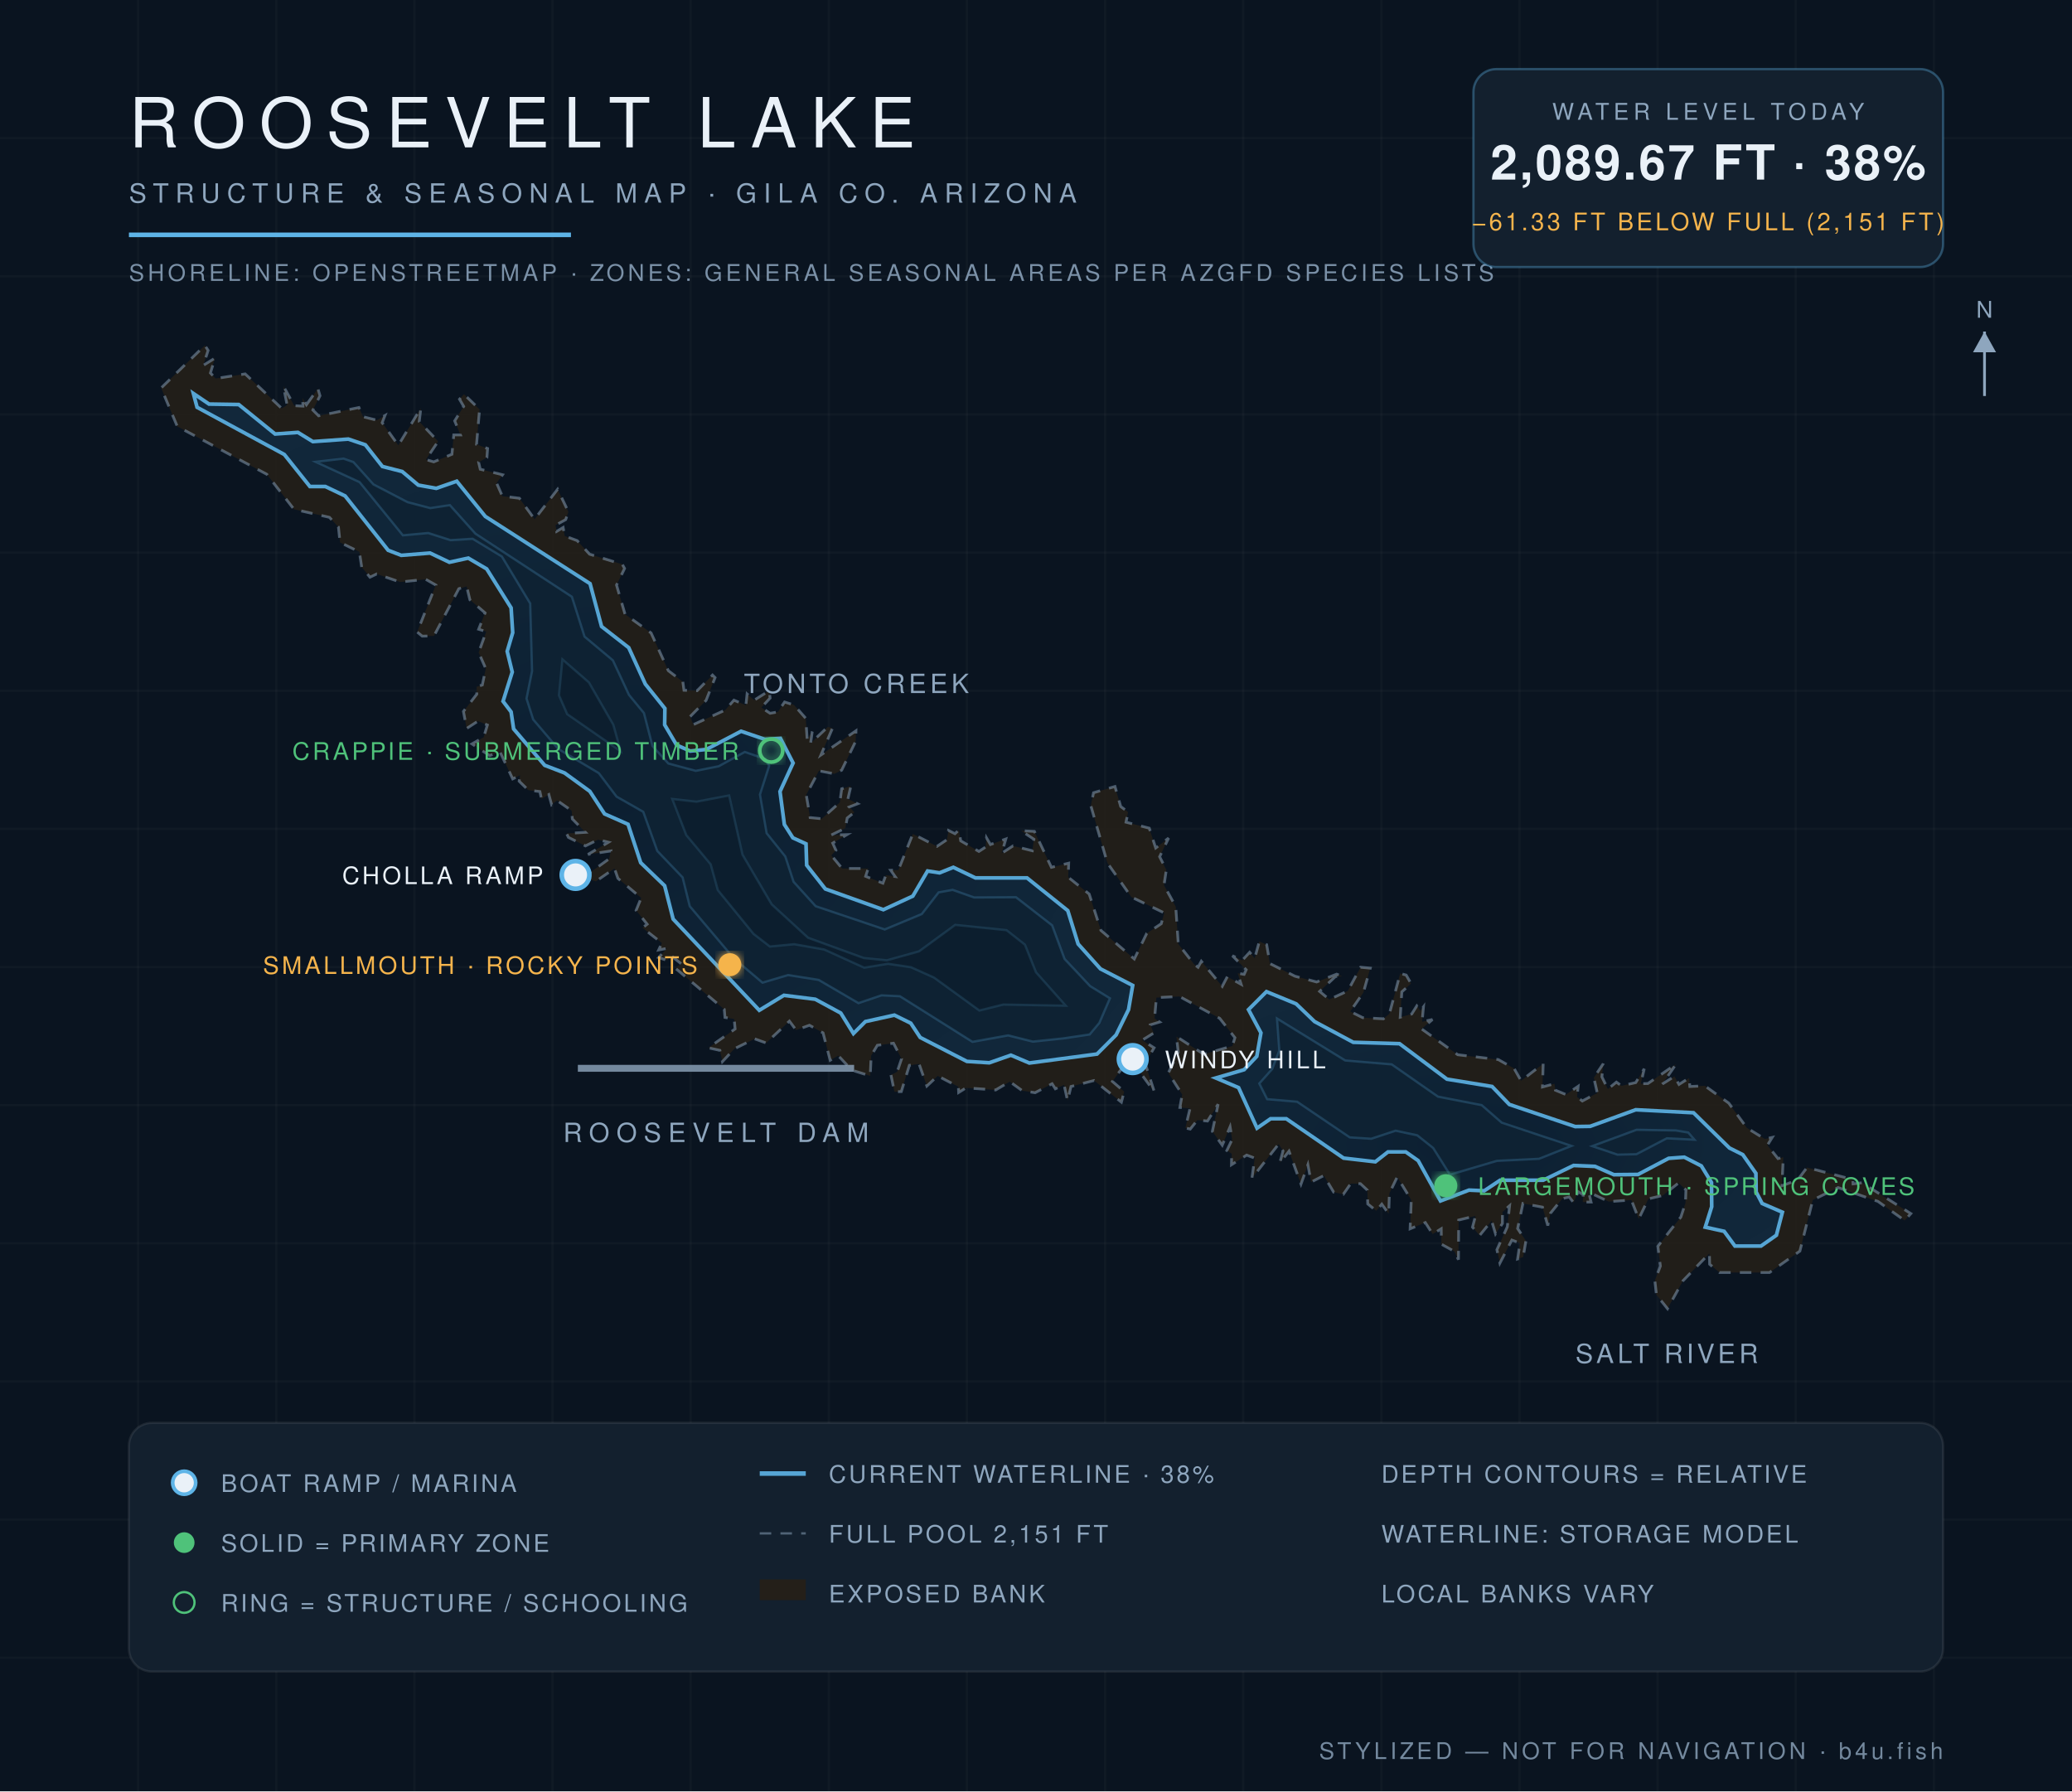
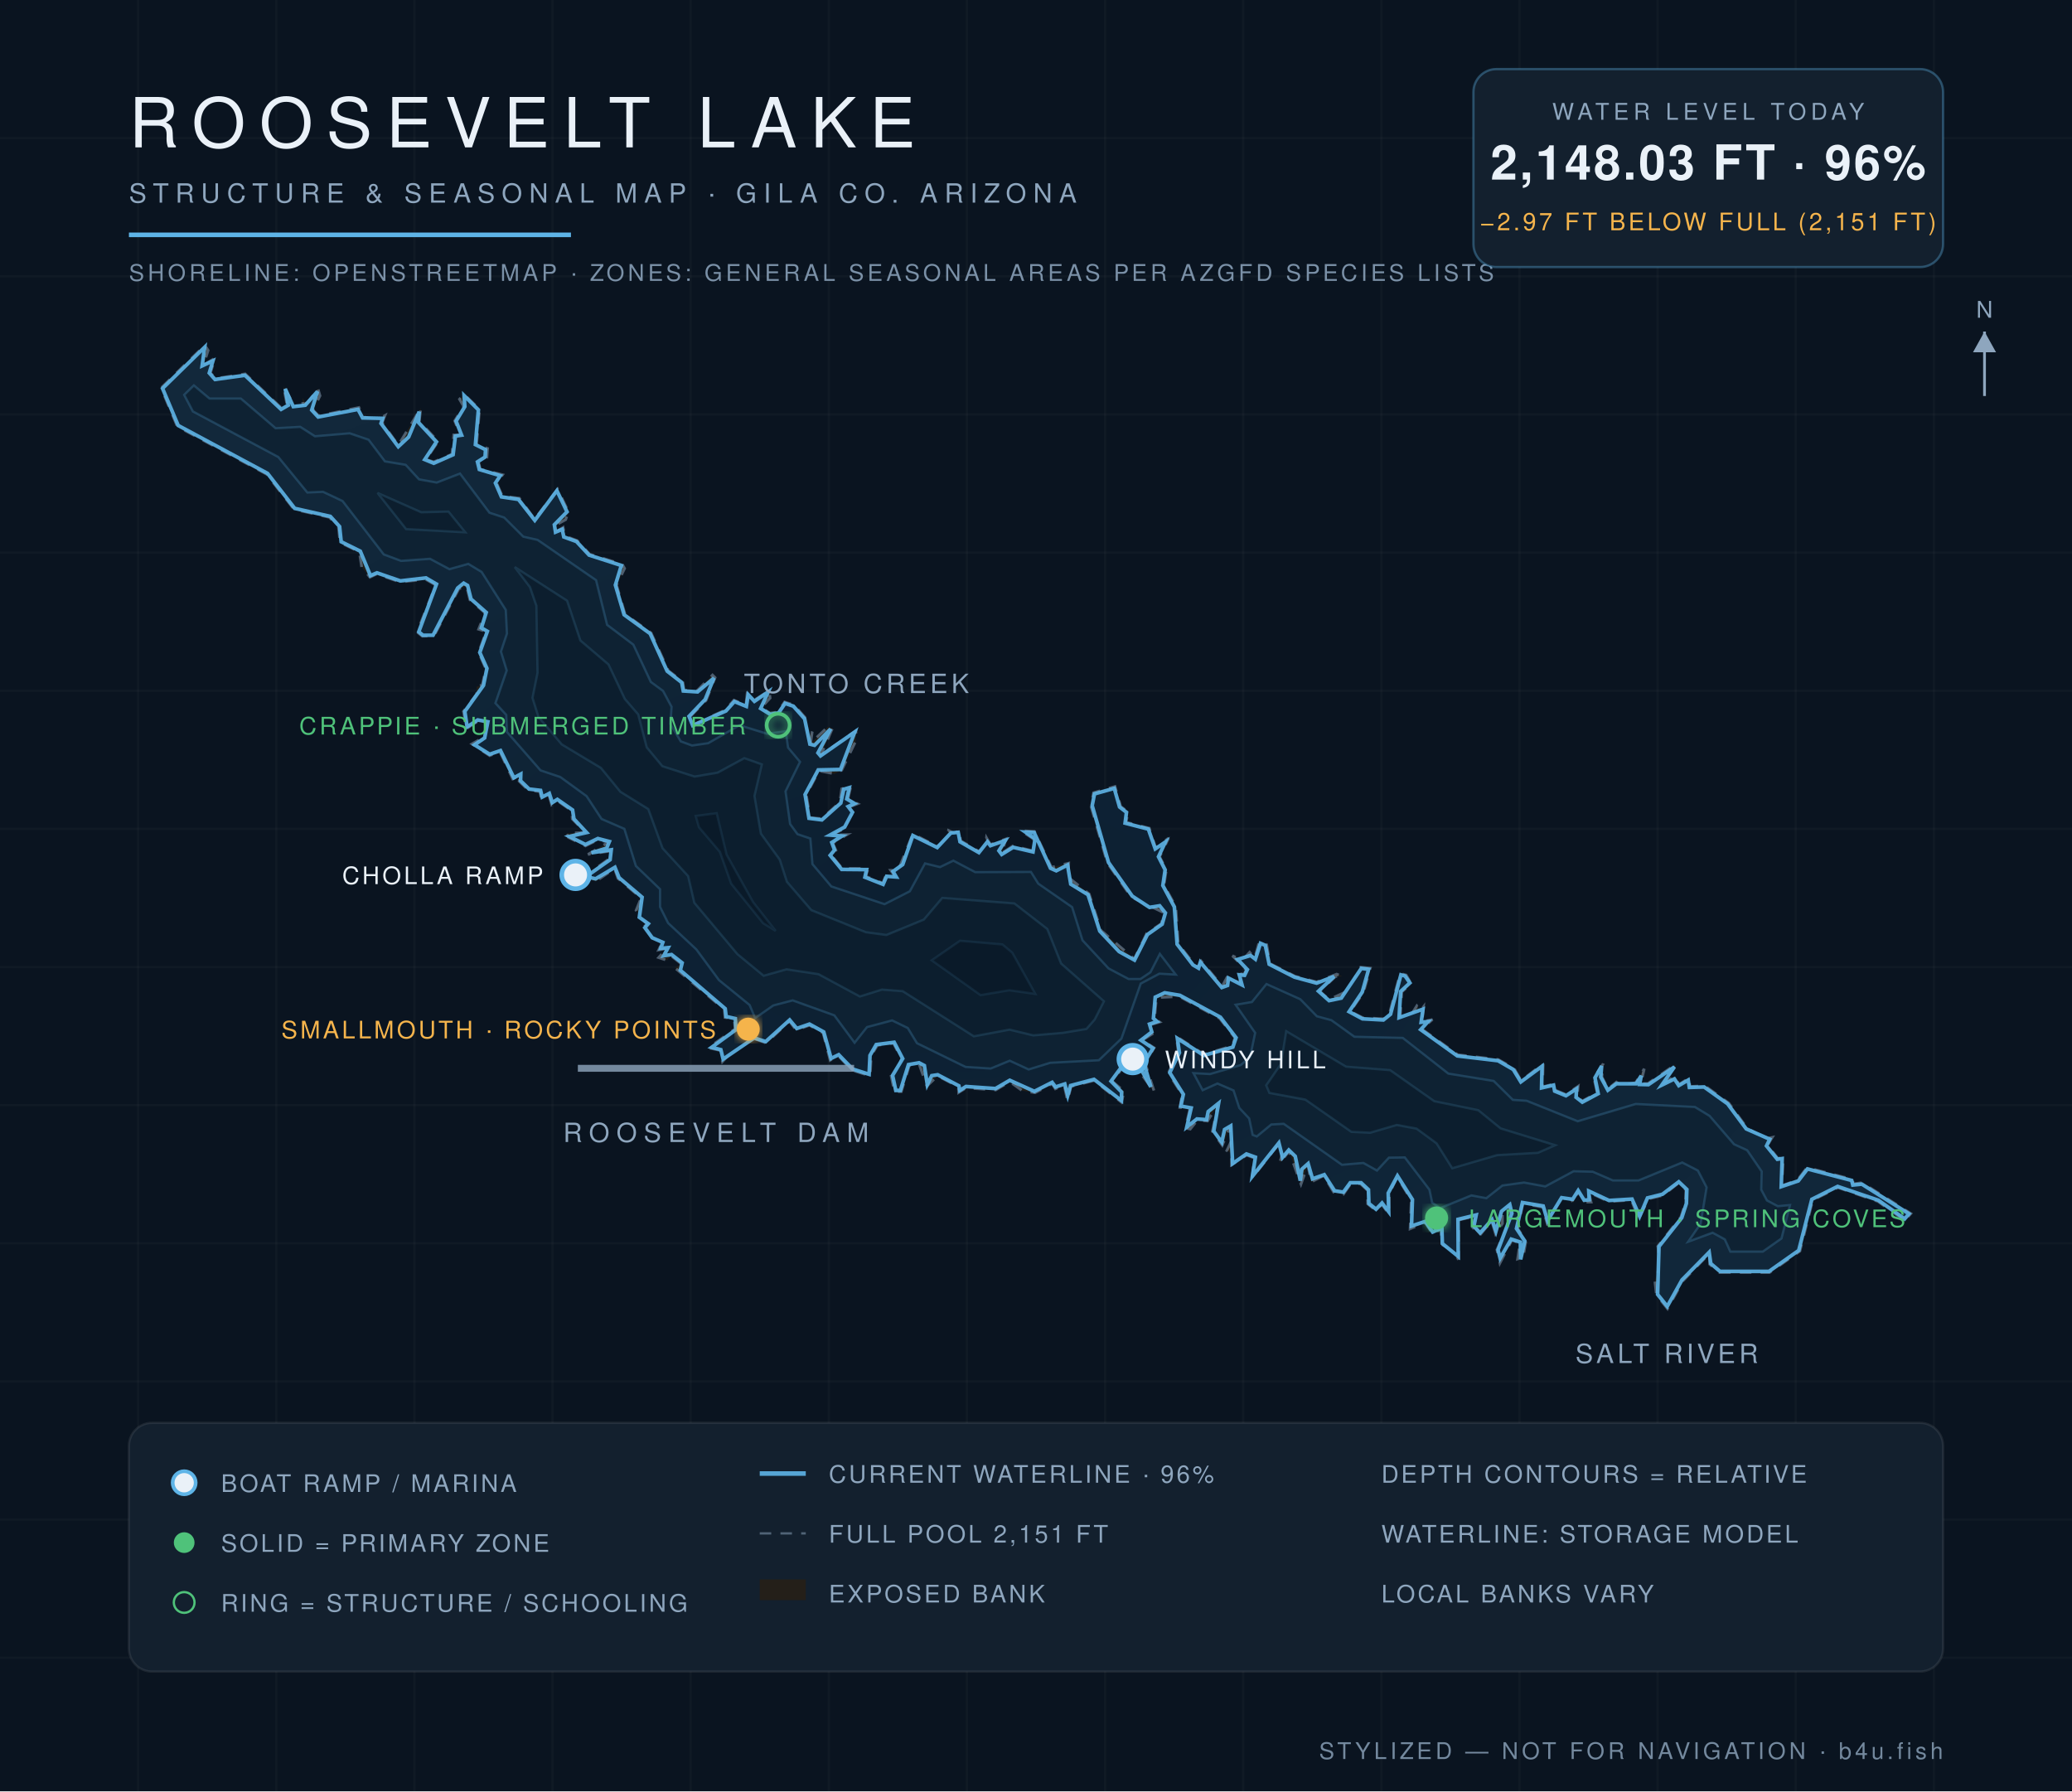
<svg xmlns="http://www.w3.org/2000/svg" viewBox="0 0 900 778" font-family="Helvetica,Arial,sans-serif">
  <defs>
    <radialGradient id="wg" cx="45%" cy="60%" r="80%">
      <stop offset="0%" stop-color="#0c1f31" />
      <stop offset="55%" stop-color="#102639" />
      <stop offset="100%" stop-color="#13293c" />
    </radialGradient>
    <filter id="glow">
      <feGaussianBlur stdDeviation="2.2" result="b" />
      <feMerge>
        <feMergeNode in="b" />
        <feMergeNode in="SourceGraphic" />
      </feMerge>
    </filter>
  </defs>
  <rect width="900" height="778" fill="#0a1420" />
  <g stroke="#ffffff" stroke-opacity="0.025">
    <line x1="60" y1="0" x2="60" y2="778" />
    <line x1="120" y1="0" x2="120" y2="778" />
    <line x1="180" y1="0" x2="180" y2="778" />
    <line x1="240" y1="0" x2="240" y2="778" />
    <line x1="300" y1="0" x2="300" y2="778" />
    <line x1="360" y1="0" x2="360" y2="778" />
    <line x1="420" y1="0" x2="420" y2="778" />
    <line x1="480" y1="0" x2="480" y2="778" />
    <line x1="540" y1="0" x2="540" y2="778" />
    <line x1="600" y1="0" x2="600" y2="778" />
    <line x1="660" y1="0" x2="660" y2="778" />
    <line x1="720" y1="0" x2="720" y2="778" />
    <line x1="780" y1="0" x2="780" y2="778" />
    <line x1="840" y1="0" x2="840" y2="778" />
    <line x1="0" y1="60" x2="900" y2="60" />
    <line x1="0" y1="120" x2="900" y2="120" />
    <line x1="0" y1="180" x2="900" y2="180" />
    <line x1="0" y1="240" x2="900" y2="240" />
    <line x1="0" y1="300" x2="900" y2="300" />
    <line x1="0" y1="360" x2="900" y2="360" />
    <line x1="0" y1="420" x2="900" y2="420" />
    <line x1="0" y1="480" x2="900" y2="480" />
    <line x1="0" y1="540" x2="900" y2="540" />
    <line x1="0" y1="600" x2="900" y2="600" />
    <line x1="0" y1="660" x2="900" y2="660" />
    <line x1="0" y1="720" x2="900" y2="720" />
  </g>
  <path d="M 133.1,175.8 L 138.1,168.8 L 139.0,171.9 L 135.9,178.1 L 138.4,180.6 L 155.9,177.0 L 157.7,181.0 L 163.7,182.5 L 167.2,180.5 L 166.0,183.6 L 173.0,193.4 L 182.8,177.3 L 182.1,183.1 L 190.3,191.7 L 185.0,199.6 L 188.4,200.6 L 196.3,197.3 L 197.1,188.9 L 200.0,188.9 L 197.5,182.8 L 201.4,176.5 L 199.6,173.4 L 201.5,171.2 L 208.3,177.8 L 207.0,193.0 L 211.8,194.8 L 211.5,198.7 L 207.9,200.8 L 208.6,203.8 L 218.3,206.2 L 215.7,209.8 L 218.2,215.5 L 225.6,216.4 L 232.2,225.5 L 242.2,212.5 L 246.9,222.3 L 245.7,225.7 L 241.3,228.1 L 241.8,230.8 L 244.6,229.1 L 245.3,232.8 L 250.7,234.8 L 256.1,240.7 L 270.3,245.1 L 271.3,246.9 L 267.8,254.1 L 271.5,266.8 L 282.8,274.9 L 290.3,291.3 L 296.6,296.1 L 297.1,299.8 L 302.8,300.0 L 309.5,293.2 L 310.6,294.3 L 306.7,304.2 L 299.7,311.3 L 301.2,314.7 L 315.0,308.4 L 318.8,304.1 L 324.0,306.3 L 324.5,301.4 L 327.6,304.1 L 334.1,300.0 L 334.5,303.2 L 330.7,307.3 L 334.5,309.8 L 337.9,309.2 L 340.8,304.9 L 344.9,306.2 L 350.0,312.0 L 350.6,321.1 L 352.8,317.8 L 352.1,322.8 L 359.6,315.7 L 361.6,316.3 L 356.6,327.9 L 371.8,317.4 L 371.7,321.9 L 365.6,334.5 L 362.5,336.1 L 355.7,334.8 L 350.2,345.2 L 351.9,355.1 L 356.9,355.6 L 364.8,348.5 L 365.6,342.6 L 369.6,341.4 L 368.3,347.0 L 372.5,349.1 L 368.9,350.5 L 371.1,352.8 L 368.0,355.3 L 367.2,359.7 L 361.0,362.7 L 367.9,362.5 L 361.7,366.2 L 363.1,369.3 L 361.1,371.5 L 365.8,377.2 L 377.1,377.2 L 376.0,380.6 L 383.5,383.6 L 384.8,380.1 L 388.8,380.7 L 386.9,378.0 L 390.2,377.9 L 396.5,362.2 L 407.0,367.6 L 411.3,364.7 L 412.0,360.7 L 414.8,362.1 L 416.5,360.5 L 417.3,365.2 L 425.2,369.8 L 428.1,367.9 L 428.5,363.9 L 430.2,366.8 L 436.9,364.4 L 435.1,370.6 L 440.0,367.4 L 448.4,369.5 L 449.1,364.5 L 443.5,360.8 L 449.3,361.1 L 456.7,376.7 L 464.2,374.9 L 464.0,381.0 L 473.1,388.3 L 478.2,404.1 L 492.7,416.5 L 498.1,405.4 L 504.4,401.2 L 505.7,396.5 L 491.4,389.6 L 481.0,374.8 L 473.8,349.9 L 475.0,344.3 L 484.3,341.6 L 486.8,350.3 L 490.0,352.7 L 489.1,357.1 L 499.2,359.7 L 502.0,368.3 L 507.6,364.0 L 503.7,372.1 L 506.6,377.8 L 505.6,384.5 L 510.7,393.8 L 511.8,410.0 L 518.6,418.7 L 520.4,420.1 L 521.8,417.5 L 530.9,428.4 L 533.1,424.2 L 539.1,427.5 L 537.6,422.7 L 540.4,423.2 L 541.3,421.2 L 535.3,415.1 L 539.6,417.1 L 542.8,413.6 L 545.0,416.2 L 547.0,408.9 L 550.2,410.3 L 551.6,418.5 L 562.5,424.0 L 571.9,426.5 L 580.6,423.1 L 583.1,424.1 L 580.1,424.1 L 573.2,430.6 L 577.4,434.1 L 585.4,430.4 L 591.0,420.1 L 595.2,420.5 L 592.2,431.1 L 586.5,439.3 L 591.9,442.0 L 600.9,442.5 L 603.5,440.3 L 608.2,422.8 L 610.8,423.5 L 612.9,427.2 L 608.9,430.8 L 608.2,441.8 L 613.2,440.4 L 615.4,436.9 L 617.0,439.0 L 618.3,437.3 L 617.7,443.8 L 622.2,442.8 L 617.5,446.9 L 633.2,458.1 L 650.8,460.2 L 657.7,464.1 L 660.7,469.4 L 670.3,462.0 L 670.0,472.1 L 675.2,470.7 L 675.6,473.5 L 680.2,475.4 L 685.5,471.8 L 685.0,476.4 L 687.3,478.2 L 693.8,474.7 L 692.3,468.1 L 696.4,462.0 L 695.8,467.7 L 698.4,473.0 L 702.1,470.0 L 704.3,471.6 L 710.5,470.2 L 714.2,464.2 L 712.7,470.7 L 715.8,470.6 L 728.0,462.2 L 722.1,470.8 L 727.3,467.5 L 729.3,471.0 L 733.7,468.2 L 734.0,471.9 L 740.5,471.6 L 750.9,479.1 L 758.8,489.9 L 766.6,494.7 L 769.8,494.0 L 767.7,497.4 L 772.3,503.2 L 774.6,502.6 L 774.0,515.0 L 780.8,512.5 L 784.9,507.1 L 804.8,512.3 L 804.9,514.2 L 808.8,513.7 L 830.0,527.1 L 827.3,530.1 L 815.7,521.8 L 798.4,515.8 L 787.4,521.2 L 781.8,543.4 L 768.6,552.7 L 746.9,552.7 L 742.6,549.1 L 742.5,544.4 L 731.0,556.3 L 724.3,568.4 L 719.5,562.4 L 718.8,556.2 L 721.2,549.9 L 720.1,541.3 L 730.1,528.6 L 732.1,522.5 L 732.3,516.8 L 729.1,513.8 L 722.3,519.2 L 716.0,520.7 L 711.8,529.4 L 708.6,521.2 L 698.8,521.9 L 690.1,517.8 L 691.1,522.1 L 687.5,522.1 L 687.7,518.9 L 685.5,517.6 L 683.5,522.3 L 681.6,519.9 L 678.6,520.6 L 673.5,526.9 L 672.3,532.3 L 670.0,524.3 L 661.5,522.7 L 659.2,533.6 L 662.8,538.9 L 661.6,546.0 L 659.2,546.8 L 660.2,539.9 L 656.7,538.6 L 651.5,548.6 L 650.2,542.8 L 654.7,532.9 L 655.7,523.7 L 652.6,526.4 L 652.6,531.4 L 649.6,535.9 L 647.9,530.2 L 642.7,536.6 L 639.6,533.0 L 640.9,528.1 L 633.6,529.9 L 633.5,547.1 L 631.7,543.5 L 626.1,540.4 L 626.0,533.7 L 622.3,536.0 L 619.1,531.0 L 612.5,533.7 L 613.0,521.2 L 606.9,511.2 L 603.5,518.3 L 603.2,527.2 L 600.2,523.0 L 597.8,525.9 L 594.1,522.9 L 593.9,516.9 L 590.9,514.1 L 586.7,514.1 L 583.5,518.7 L 579.3,517.8 L 575.0,510.6 L 569.5,513.4 L 568.1,505.9 L 565.1,514.3 L 559.9,500.0 L 555.9,505.1 L 557.3,499.9 L 555.4,496.9 L 543.8,511.7 L 545.0,503.0 L 541.5,501.7 L 534.9,505.9 L 535.0,501.1 L 532.9,499.7 L 535.2,494.9 L 534.3,489.4 L 530.9,497.4 L 526.6,491.4 L 529.1,479.6 L 524.5,486.9 L 520.1,486.5 L 517.0,490.4 L 514.9,489.9 L 516.9,481.4 L 512.5,481.0 L 513.5,475.4 L 507.5,466.0 L 511.8,457.1 L 511.0,450.2 L 522.9,457.9 L 535.3,454.3 L 536.4,450.7 L 529.8,442.3 L 512.3,432.8 L 502.3,433.3 L 501.5,442.3 L 503.7,443.9 L 499.7,445.1 L 501.1,448.7 L 496.1,451.8 L 501.3,455.1 L 497.4,461.8 L 501.4,474.2 L 490.6,459.5 L 483.2,469.7 L 488.3,474.1 L 487.1,478.7 L 475.2,469.3 L 465.2,471.9 L 463.7,478.1 L 462.2,471.2 L 458.4,472.9 L 457.0,470.7 L 449.6,474.6 L 444.0,473.7 L 438.6,469.8 L 432.5,473.4 L 419.6,472.5 L 416.4,474.5 L 416.3,472.0 L 407.3,467.3 L 402.6,471.7 L 399.2,462.1 L 395.0,462.7 L 391.5,474.1 L 388.5,474.2 L 387.0,466.9 L 389.7,465.5 L 391.6,459.9 L 388.1,453.1 L 381.1,454.0 L 378.4,458.5 L 378.0,467.3 L 370.0,464.8 L 364.1,458.5 L 360.6,460.5 L 357.5,448.6 L 351.6,445.3 L 345.8,447.4 L 342.9,443.5 L 332.8,453.0 L 327.8,451.2 L 319.0,455.5 L 313.8,461.1 L 312.7,456.2 L 307.7,455.1 L 319.3,446.9 L 318.9,442.6 L 314.9,441.9 L 314.6,438.4 L 293.2,420.4 L 295.9,418.6 L 291.5,415.1 L 289.7,417.1 L 286.1,415.9 L 289.7,411.9 L 286.1,412.6 L 287.5,409.6 L 279.1,403.0 L 281.1,401.4 L 276.3,395.4 L 278.5,390.0 L 268.4,381.5 L 266.9,377.2 L 258.8,382.8 L 250.1,380.0 L 255.0,379.9 L 264.6,373.0 L 265.3,369.6 L 255.4,371.1 L 264.3,365.8 L 259.8,364.7 L 254.3,367.4 L 246.9,363.7 L 246.1,362.0 L 254.3,361.5 L 248.6,355.7 L 248.3,352.1 L 242.0,347.7 L 239.6,349.5 L 238.4,345.1 L 235.2,347.0 L 234.5,343.8 L 229.5,343.2 L 225.5,339.3 L 225.9,336.7 L 222.7,338.3 L 217.1,326.4 L 212.7,328.2 L 205.0,323.1 L 210.1,320.2 L 211.7,314.9 L 207.6,313.2 L 202.7,316.4 L 201.3,309.0 L 207.1,301.5 L 207.0,298.3 L 209.5,297.5 L 211.0,290.4 L 207.9,283.4 L 211.2,274.3 L 207.9,273.3 L 210.7,266.2 L 204.1,260.5 L 202.7,254.7 L 199.3,255.7 L 188.5,276.2 L 183.4,276.3 L 181.2,274.5 L 189.3,254.1 L 184.9,251.6 L 173.8,252.8 L 163.6,249.3 L 160.7,250.7 L 157.1,246.3 L 156.1,239.7 L 147.7,235.6 L 147.0,228.9 L 143.1,224.7 L 127.7,221.2 L 115.9,206.0 L 77.0,185.2 L 70.0,168.5 L 89.0,150.0 L 90.4,152.2 L 88.3,158.7 L 93.4,155.5 L 91.4,162.0 L 93.7,164.4 L 106.5,162.4 L 122.4,177.4 L 124.7,175.9 L 123.1,167.7 L 127.8,176.2 L 131.6,176.4 L 131.4,172.8 L 133.1,175.8 Z" fill="#241f19" fill-opacity="0.9" stroke="#8ea6be" stroke-opacity="0.5" stroke-width="1.2" stroke-dasharray="5 4" />
-   <path d="M 84.0,170.9 L 90.8,175.5 L 103.7,175.7 L 119.5,188.5 L 129.4,187.8 L 135.9,191.8 L 151.3,190.7 L 158.7,193.2 L 166.1,202.6 L 174.7,204.8 L 181.7,210.7 L 189.5,212.1 L 198.4,209.0 L 210.8,224.3 L 256.3,253.5 L 261.3,272.1 L 273.1,281.3 L 280.3,297.1 L 288.8,307.7 L 288.7,314.8 L 293.9,323.6 L 299.8,326.2 L 306.8,325.5 L 321.9,317.6 L 332.2,321.1 L 339.0,320.7 L 344.5,331.4 L 338.8,343.8 L 340.7,358.1 L 344.4,363.9 L 350.1,366.5 L 350.4,375.8 L 358.5,386.1 L 383.7,395.1 L 396.5,389.2 L 402.9,378.3 L 408.1,379.1 L 414.1,376.7 L 423.7,381.3 L 446.1,381.3 L 463.8,395.5 L 468.3,410.0 L 478.0,420.8 L 492.0,428.0 L 490.2,438.5 L 484.8,449.5 L 476.5,457.8 L 447.1,461.7 L 439.1,458.3 L 429.7,461.6 L 420.0,461.0 L 399.7,450.6 L 395.6,444.4 L 388.5,440.9 L 375.9,443.7 L 370.7,448.9 L 365.2,440.0 L 354.1,434.0 L 340.5,432.3 L 329.8,438.8 L 292.4,399.2 L 288.7,384.7 L 278.3,374.7 L 272.8,358.0 L 262.6,353.5 L 256.2,343.7 L 245.2,335.7 L 236.6,332.4 L 223.1,316.6 L 222.0,309.2 L 218.5,304.6 L 222.5,291.9 L 220.3,282.9 L 222.7,274.8 L 222.0,264.0 L 211.4,247.1 L 203.4,242.4 L 195.2,244.2 L 186.8,240.2 L 174.3,241.2 L 168.6,239.0 L 149.9,215.4 L 141.3,211.3 L 134.6,211.3 L 123.5,197.4 L 85.6,176.9 L 84.0,170.9 Z" fill="url(#wg)" stroke="#5eb4e7" stroke-opacity="0.9" stroke-width="1.6" />
-   <path d="M 542.3,438.5 L 550.1,430.7 L 563.0,436.0 L 571.0,443.7 L 587.8,452.7 L 607.9,453.3 L 628.5,468.7 L 648.1,471.9 L 655.6,479.7 L 684.2,489.3 L 690.7,489.2 L 710.5,482.0 L 735.6,483.3 L 751.2,498.6 L 757.0,501.5 L 762.7,509.6 L 762.8,517.7 L 765.4,522.7 L 774.2,526.5 L 771.6,536.5 L 764.9,541.2 L 753.6,541.2 L 748.9,534.8 L 740.7,533.0 L 743.5,524.1 L 743.4,513.6 L 739.0,506.4 L 731.6,502.6 L 724.8,503.1 L 711.5,510.1 L 701.0,510.2 L 692.8,506.6 L 683.5,506.2 L 670.3,512.6 L 651.6,512.6 L 644.7,517.2 L 638.1,516.9 L 625.7,521.6 L 616.0,504.1 L 610.6,500.3 L 602.9,500.3 L 597.4,504.6 L 583.6,503.0 L 558.7,485.9 L 551.9,485.9 L 546.0,490.0 L 538.0,472.4 L 528.1,468.2 L 540.4,464.6 L 545.9,458.8 L 547.7,448.6 L 542.3,438.5 Z" fill="url(#wg)" stroke="#5eb4e7" stroke-opacity="0.9" stroke-width="1.6" />
-   <path d="M 547.0,470.6 L 552.6,464.3 L 555.7,456.3 L 554.7,442.4 L 584.3,460.6 L 604.5,462.3 L 624.6,476.3 L 643.6,480.0 L 652.3,487.6 L 682.6,497.7 L 668.5,503.3 L 650.2,504.2 L 629.8,510.2 L 622.5,498.6 L 615.6,493.1 L 606.2,491.1 L 595.6,494.6 L 586.3,494.0 L 563.4,478.5 L 550.4,477.4 L 547.0,470.6 Z" fill="#0e2233" stroke="#5eb4e7" stroke-opacity="0.22" stroke-width="1" />
-   <path d="M 691.6,497.8 L 710.9,490.7 L 727.9,491.0 L 733.3,491.9 L 736.0,495.0 L 724.0,494.4 L 710.8,501.3 L 702.6,501.5 L 691.6,497.8 Z" fill="#0e2233" stroke="#5eb4e7" stroke-opacity="0.22" stroke-width="1" />
-   <path d="M 137.1,200.6 L 149.2,199.2 L 153.5,200.7 L 162.2,210.4 L 177.0,218.1 L 186.9,220.7 L 195.4,219.4 L 206.5,231.8 L 248.4,259.2 L 253.9,276.5 L 266.2,286.8 L 273.2,301.8 L 279.7,309.7 L 283.4,324.0 L 290.3,331.6 L 302.2,334.8 L 312.2,332.8 L 323.5,326.6 L 332.5,329.7 L 334.1,332.6 L 330.1,345.1 L 333.0,361.9 L 341.1,372.0 L 344.7,383.0 L 354.3,393.6 L 384.3,403.7 L 400.4,397.0 L 407.7,387.6 L 413.8,386.5 L 423.1,389.8 L 441.3,389.7 L 457.0,401.9 L 462.4,416.5 L 473.5,428.3 L 482.1,433.6 L 477.5,444.3 L 473.3,449.3 L 461.9,451.0 L 448.6,452.4 L 437.9,449.7 L 422.4,452.5 L 390.9,432.7 L 382.9,432.3 L 372.9,435.7 L 355.6,425.6 L 342.3,423.5 L 331.2,426.8 L 318.8,416.3 L 299.6,393.6 L 296.5,381.1 L 285.5,369.6 L 279.4,352.6 L 267.8,346.0 L 260.1,335.8 L 242.5,325.3 L 231.6,312.5 L 228.7,303.4 L 231.1,291.5 L 230.3,262.1 L 218.0,241.7 L 205.3,234.0 L 195.7,234.6 L 186.0,231.5 L 175.0,232.5 L 156.2,209.4 L 137.1,200.6 Z" fill="#0e2233" stroke="#5eb4e7" stroke-opacity="0.22" stroke-width="1" />
-   <path d="M 244.3,286.4 L 255.8,296.4 L 266.4,314.8 L 269.6,326.3 L 246.4,310.2 L 242.8,302.0 L 244.3,286.4 Z" fill="#0c1e2e" stroke="#5eb4e7" stroke-opacity="0.15" stroke-width="1" />
-   <path d="M 292.0,347.0 L 302.5,348.2 L 316.7,345.5 L 322.5,371.2 L 335.2,392.8 L 351.0,407.3 L 375.2,416.1 L 385.2,417.1 L 399.2,413.2 L 414.9,401.7 L 437.2,404.0 L 445.2,410.3 L 450.0,422.3 L 462.9,436.8 L 435.8,436.3 L 425.4,438.9 L 405.7,424.6 L 395.7,420.1 L 385.7,418.6 L 375.4,420.3 L 358.0,412.4 L 345.0,410.1 L 334.4,411.1 L 327.3,405.6 L 311.8,386.6 L 308.7,375.4 L 298.1,362.7 L 292.0,347.0 Z" fill="#0c1e2e" stroke="#5eb4e7" stroke-opacity="0.15" stroke-width="1" />
+   <path d="M 132.6,176.0 L 137.9,170.0 L 135.4,178.1 L 138.2,181.1 L 155.5,177.8 L 157.5,181.5 L 166.2,181.7 L 165.5,183.9 L 173.0,194.0 L 177.5,189.8 L 182.1,178.8 L 181.7,183.4 L 189.6,191.9 L 184.5,199.6 L 188.4,201.2 L 196.8,197.5 L 197.8,189.4 L 200.5,189.0 L 198.1,182.9 L 201.9,176.6 L 201.6,171.8 L 207.8,178.0 L 206.5,193.1 L 210.9,195.3 L 210.7,198.5 L 207.4,200.6 L 208.2,203.9 L 217.3,206.6 L 215.2,209.8 L 217.8,215.8 L 225.2,216.9 L 232.3,226.0 L 241.9,213.1 L 246.3,222.3 L 240.8,227.9 L 241.3,231.1 L 244.2,229.9 L 244.9,233.2 L 250.4,235.2 L 255.9,241.1 L 269.9,245.6 L 267.3,254.1 L 271.1,267.0 L 282.4,275.2 L 289.8,291.5 L 296.1,296.4 L 296.8,300.1 L 303.0,300.5 L 310.1,294.5 L 306.3,303.8 L 299.3,311.1 L 300.9,315.1 L 315.3,308.8 L 319.0,304.7 L 324.2,306.8 L 325.0,301.7 L 327.7,304.6 L 333.7,300.5 L 330.4,307.7 L 334.6,310.3 L 338.2,309.6 L 341.0,305.5 L 344.6,306.7 L 349.5,312.2 L 351.8,323.2 L 353.8,323.7 L 360.8,316.6 L 355.3,327.0 L 356.4,328.3 L 371.3,317.9 L 365.1,334.2 L 355.4,334.4 L 349.7,345.1 L 351.4,355.4 L 357.0,356.1 L 365.2,348.8 L 366.5,342.8 L 368.9,342.1 L 367.8,347.0 L 371.2,349.0 L 368.4,350.3 L 370.3,352.8 L 366.9,359.2 L 360.5,362.7 L 365.8,363.1 L 361.3,365.9 L 362.5,369.2 L 360.6,371.5 L 365.6,377.6 L 376.4,377.7 L 375.7,381.0 L 383.6,384.1 L 385.1,380.6 L 389.3,380.9 L 387.9,378.5 L 392.1,375.5 L 396.5,362.9 L 407.1,368.1 L 413.0,361.8 L 416.2,361.5 L 417.0,365.6 L 425.2,370.3 L 428.9,365.6 L 430.2,367.3 L 436.7,365.0 L 433.9,369.5 L 435.1,371.1 L 440.1,368.0 L 448.7,370.0 L 449.6,364.3 L 445.4,361.4 L 449.2,361.6 L 456.3,377.1 L 458.8,378.2 L 463.7,375.7 L 465.1,384.0 L 472.6,388.6 L 477.7,404.4 L 486.1,413.3 L 492.8,417.0 L 498.4,405.9 L 504.8,401.4 L 506.2,396.5 L 503.7,393.4 L 499.3,394.1 L 491.8,389.2 L 481.5,374.6 L 474.4,349.9 L 475.4,344.8 L 484.0,342.4 L 486.3,350.5 L 489.3,352.8 L 488.7,357.5 L 498.8,360.1 L 501.8,368.7 L 506.2,365.7 L 503.2,372.1 L 506.1,377.8 L 505.1,384.6 L 510.1,393.9 L 511.3,410.1 L 518.2,419.1 L 520.6,420.5 L 521.4,417.9 L 530.7,428.9 L 533.2,428.0 L 533.6,424.8 L 539.5,427.8 L 538.3,423.4 L 540.6,423.6 L 541.8,421.1 L 537.6,416.7 L 543.2,415.0 L 545.3,416.6 L 547.5,409.7 L 549.6,410.6 L 551.3,418.8 L 562.3,424.4 L 571.9,427.0 L 579.5,424.1 L 572.7,430.5 L 577.3,434.6 L 582.6,433.5 L 591.3,420.6 L 594.5,421.0 L 591.7,430.9 L 586.0,439.4 L 591.8,442.5 L 600.9,443.0 L 604.0,440.5 L 608.5,423.4 L 610.3,423.9 L 612.4,426.9 L 608.4,430.6 L 607.7,442.0 L 618.1,438.3 L 617.3,444.0 L 620.3,443.7 L 617.1,447.2 L 633.0,458.6 L 650.7,460.7 L 657.3,464.5 L 660.6,469.9 L 669.8,463.1 L 669.6,472.5 L 674.8,471.3 L 675.3,473.9 L 680.2,475.9 L 684.8,472.9 L 684.6,476.6 L 687.3,478.7 L 694.2,475.0 L 692.8,468.1 L 695.7,463.0 L 695.3,467.8 L 698.4,473.5 L 702.1,470.7 L 710.7,470.7 L 712.9,467.2 L 712.2,471.0 L 716.0,471.1 L 727.3,463.4 L 721.8,471.3 L 727.3,468.6 L 729.2,471.5 L 733.3,469.1 L 733.8,472.3 L 740.2,472.1 L 750.4,479.4 L 758.5,490.3 L 768.7,494.8 L 767.3,497.7 L 772.0,503.5 L 774.1,503.2 L 773.7,515.4 L 781.1,512.9 L 785.1,507.7 L 804.3,512.7 L 804.8,514.7 L 808.7,514.3 L 829.2,527.2 L 827.3,529.4 L 815.9,521.3 L 798.2,515.3 L 787.0,520.9 L 781.3,543.1 L 768.4,552.2 L 747.1,552.2 L 743.1,548.8 L 742.4,543.9 L 730.6,555.9 L 724.2,567.4 L 720.0,562.2 L 720.6,541.4 L 730.5,528.9 L 732.5,522.7 L 732.7,516.6 L 729.2,513.3 L 722.1,518.7 L 715.6,520.3 L 712.2,528.3 L 708.9,520.8 L 698.9,521.4 L 690.1,517.3 L 690.3,521.1 L 688.1,521.3 L 685.5,517.1 L 683.1,520.9 L 678.3,520.2 L 672.2,530.2 L 670.3,523.8 L 661.3,522.3 L 658.7,533.6 L 662.3,539.0 L 660.5,547.0 L 660.4,539.5 L 656.4,538.2 L 651.6,546.5 L 650.7,542.9 L 656.7,527.0 L 655.8,523.2 L 652.2,526.1 L 649.8,534.7 L 648.1,529.7 L 642.9,535.5 L 640.2,532.6 L 641.2,527.7 L 633.3,529.6 L 633.4,545.7 L 626.5,540.1 L 626.3,533.3 L 622.3,535.1 L 619.1,530.5 L 613.1,532.5 L 613.5,521.0 L 607.0,510.7 L 603.0,518.2 L 603.2,526.3 L 600.3,522.5 L 597.7,525.2 L 594.6,522.7 L 594.4,516.7 L 591.2,513.7 L 586.5,513.7 L 583.5,517.8 L 579.7,517.2 L 575.2,510.2 L 570.1,512.0 L 568.2,505.4 L 565.5,507.8 L 564.8,512.8 L 562.6,502.2 L 559.8,499.5 L 557.1,502.7 L 555.5,496.4 L 544.0,510.9 L 545.3,502.6 L 541.4,501.2 L 535.4,505.4 L 534.6,489.0 L 531.9,490.6 L 530.7,496.1 L 527.2,491.3 L 529.3,479.2 L 524.8,482.8 L 524.1,486.3 L 519.9,486.0 L 515.5,489.5 L 517.4,481.2 L 512.9,480.4 L 514.0,475.3 L 508.1,465.9 L 512.3,457.2 L 511.4,451.0 L 522.9,458.4 L 535.5,454.8 L 536.9,450.7 L 530.1,441.8 L 512.5,432.3 L 505.9,431.2 L 501.8,433.1 L 501.0,442.3 L 502.6,443.7 L 499.3,444.8 L 500.3,448.2 L 495.6,451.8 L 500.8,455.3 L 496.9,461.8 L 499.9,472.1 L 493.4,460.4 L 490.4,459.0 L 482.6,469.6 L 487.2,474.3 L 487.1,478.0 L 475.2,468.8 L 465.0,471.5 L 463.8,475.8 L 462.5,470.8 L 458.5,472.1 L 457.0,470.1 L 449.3,474.0 L 438.6,469.2 L 432.4,472.8 L 419.6,471.9 L 416.9,473.6 L 416.5,471.6 L 407.3,466.8 L 404.7,467.2 L 402.8,471.1 L 401.5,462.8 L 399.2,461.6 L 394.6,462.4 L 391.1,473.6 L 389.1,473.6 L 387.7,467.1 L 392.1,459.8 L 388.4,452.7 L 380.6,453.7 L 377.9,458.4 L 377.5,466.6 L 370.3,464.3 L 364.3,458.1 L 361.0,459.7 L 357.8,448.2 L 351.6,444.8 L 346.1,446.7 L 343.0,443.0 L 332.6,452.4 L 327.6,450.8 L 314.1,460.0 L 313.1,455.9 L 309.1,454.9 L 319.7,447.2 L 319.4,442.4 L 315.4,441.5 L 315.0,438.1 L 295.5,421.4 L 296.3,418.2 L 291.7,414.6 L 288.3,415.1 L 290.2,411.6 L 287.0,411.9 L 287.9,409.3 L 283.3,407.3 L 280.1,402.9 L 281.6,401.2 L 277.7,398.4 L 278.9,389.7 L 268.9,381.2 L 267.1,376.7 L 258.7,381.7 L 251.1,380.0 L 255.2,380.3 L 265.0,373.4 L 265.5,369.1 L 256.9,370.4 L 263.5,368.4 L 264.7,365.5 L 259.7,364.2 L 254.3,366.8 L 247.3,363.3 L 254.8,361.6 L 249.3,355.7 L 248.7,351.8 L 242.1,347.2 L 239.9,348.6 L 238.6,344.6 L 235.5,346.2 L 234.8,343.3 L 229.8,342.7 L 226.1,339.1 L 226.2,336.2 L 223.2,337.8 L 217.4,326.0 L 212.7,327.6 L 206.1,323.5 L 210.5,320.5 L 211.9,313.5 L 207.5,312.7 L 202.9,315.7 L 201.9,309.0 L 210.0,297.7 L 211.5,290.3 L 208.4,283.4 L 211.7,274.2 L 209.1,272.7 L 211.2,266.0 L 204.6,260.2 L 203.1,254.3 L 201.4,253.3 L 198.8,255.4 L 188.1,275.9 L 183.7,275.9 L 181.9,274.4 L 189.6,253.7 L 185.0,251.0 L 173.9,252.3 L 163.7,248.8 L 160.9,250.0 L 156.5,239.4 L 148.2,235.3 L 147.5,228.7 L 143.5,224.3 L 128.0,220.8 L 116.2,205.6 L 77.4,184.8 L 70.6,168.7 L 88.9,150.8 L 87.8,158.9 L 92.5,156.7 L 90.9,162.0 L 93.4,164.8 L 106.4,163.0 L 122.1,177.8 L 125.2,176.0 L 123.9,168.9 L 127.4,176.6 L 132.6,176.0 Z" fill="url(#wg)" stroke="#5eb4e7" stroke-opacity="0.9" stroke-width="1.6" />
+   <path d="M 84.2,167.4 L 91.0,173.1 L 104.6,173.1 L 119.7,186.0 L 130.4,185.4 L 136.8,189.5 L 151.9,188.2 L 160.1,191.0 L 167.2,200.4 L 176.2,201.9 L 182.0,208.2 L 189.7,209.6 L 199.8,205.7 L 212.6,222.7 L 219.0,224.8 L 227.3,233.1 L 233.5,234.5 L 258.9,252.0 L 263.7,271.4 L 275.1,280.0 L 282.7,296.2 L 288.0,300.1 L 291.7,307.0 L 291.2,314.5 L 295.7,322.0 L 300.6,323.8 L 307.6,322.8 L 321.2,315.0 L 333.2,318.7 L 341.3,317.6 L 342.3,324.7 L 347.5,330.9 L 341.2,343.7 L 343.2,357.9 L 346.4,362.3 L 352.0,364.2 L 352.9,375.3 L 361.1,385.0 L 384.2,392.7 L 395.2,387.1 L 401.8,375.0 L 408.3,376.6 L 414.1,373.8 L 423.6,378.8 L 447.8,378.7 L 451.0,383.8 L 465.7,394.0 L 470.2,408.4 L 481.5,420.6 L 490.2,425.2 L 495.4,425.2 L 499.7,422.3 L 503.8,414.3 L 510.7,423.3 L 503.6,422.9 L 495.5,427.2 L 487.1,451.1 L 477.3,460.5 L 456.2,461.6 L 446.8,464.5 L 438.6,460.7 L 430.3,464.1 L 419.4,463.4 L 398.3,453.1 L 394.3,446.5 L 387.5,443.2 L 376.6,446.1 L 371.2,452.9 L 362.4,441.0 L 344.3,434.5 L 335.9,436.7 L 328.0,442.2 L 325.6,436.5 L 312.3,425.7 L 302.5,412.4 L 290.2,400.9 L 286.7,393.9 L 286.7,386.2 L 276.2,376.1 L 271.2,360.0 L 261.3,355.7 L 254.8,345.8 L 243.4,337.5 L 234.8,334.6 L 220.2,317.9 L 219.9,310.5 L 215.2,305.4 L 220.1,291.2 L 217.6,283.0 L 220.2,275.2 L 219.7,264.9 L 209.2,248.4 L 203.4,244.9 L 195.2,247.2 L 186.8,242.7 L 174.2,243.6 L 166.7,240.8 L 148.8,217.6 L 140.3,213.6 L 133.5,213.9 L 120.9,198.5 L 83.8,178.7 L 80.0,171.5 L 84.2,167.4 Z" fill="#0e2233" stroke="#5eb4e7" stroke-opacity="0.22" stroke-width="1" />
+   <path d="M 536.7,436.4 L 543.8,435.2 L 550.1,427.4 L 564.8,434.0 L 572.0,441.4 L 578.3,443.1 L 588.3,450.3 L 609.3,450.8 L 629.1,466.3 L 648.8,469.5 L 657.1,477.7 L 663.1,478.1 L 685.3,487.0 L 710.5,479.5 L 736.2,480.8 L 742.6,484.7 L 753.2,497.0 L 758.9,499.6 L 765.2,508.8 L 765.0,516.7 L 767.5,521.4 L 772.2,523.9 L 777.5,523.4 L 773.8,537.9 L 765.7,543.6 L 751.6,543.6 L 749.2,538.3 L 743.9,535.4 L 733.3,539.3 L 738.7,531.5 L 741.3,515.7 L 737.5,508.4 L 730.7,504.9 L 711.7,512.7 L 700.6,512.7 L 691.8,508.9 L 683.5,508.7 L 671.2,515.3 L 662.0,513.6 L 652.6,514.9 L 645.6,520.4 L 639.1,519.2 L 625.6,524.7 L 622.1,522.4 L 620.9,516.7 L 610.2,502.7 L 603.3,502.8 L 598.1,508.4 L 592.2,505.1 L 582.9,505.9 L 557.6,488.1 L 552.2,488.4 L 545.9,493.6 L 544.1,492.9 L 542.6,485.8 L 538.3,481.2 L 535.8,473.6 L 528.8,470.6 L 522.4,473.5 L 518.4,466.1 L 525.6,466.5 L 538.9,462.6 L 543.0,459.1 L 545.2,448.6 L 536.7,436.4 Z" fill="#0e2233" stroke="#5eb4e7" stroke-opacity="0.22" stroke-width="1" />
+   <path d="M 164.0,214.1 L 183.0,222.5 L 194.8,222.2 L 202.1,231.2 L 176.4,229.8 L 164.0,214.1 Z" fill="#0c1e2e" stroke="#5eb4e7" stroke-opacity="0.15" stroke-width="1" />
+   <path d="M 223.6,246.3 L 246.3,260.9 L 252.1,278.2 L 264.3,288.6 L 271.4,303.6 L 277.2,310.3 L 280.9,324.6 L 287.7,332.8 L 301.7,337.3 L 311.7,335.6 L 323.3,329.3 L 330.9,332.0 L 327.7,345.7 L 330.5,362.1 L 338.7,373.4 L 341.8,383.0 L 352.4,395.3 L 376.1,404.9 L 385.0,406.1 L 401.3,399.4 L 409.3,390.0 L 440.6,392.4 L 454.9,403.5 L 460.9,418.5 L 479.5,434.9 L 475.5,442.8 L 471.9,446.9 L 461.6,448.6 L 448.8,449.7 L 438.5,447.2 L 423.0,450.1 L 392.1,430.5 L 383.1,429.8 L 373.5,432.8 L 355.5,423.1 L 341.6,421.0 L 331.7,423.8 L 320.3,414.4 L 301.6,392.1 L 298.9,380.5 L 287.8,368.4 L 281.6,351.4 L 269.5,343.9 L 261.0,333.5 L 244.0,323.3 L 233.9,311.4 L 231.3,303.1 L 233.5,292.2 L 233.0,263.1 L 230.2,255.0 L 223.6,246.3 Z" fill="#0c1e2e" stroke="#5eb4e7" stroke-opacity="0.15" stroke-width="1" />
+   <path d="M 603.8,464.8 L 623.0,478.3 L 642.1,482.2 L 651.8,490.1 L 675.5,497.4 L 668.0,500.7 L 650.3,501.7 L 630.8,507.4 L 624.0,496.6 L 615.3,490.2 L 606.7,488.6 L 595.1,492.0 L 587.0,491.6 L 567.0,477.6 L 551.4,474.7 L 550.0,471.4 L 556.4,462.1 L 558.7,447.9 L 584.7,463.3 L 603.8,464.8 Z" fill="#0c1e2e" stroke="#5eb4e7" stroke-opacity="0.15" stroke-width="1" />
+   <path d="M 404.7,417.1 L 417.0,408.6 L 435.4,410.2 L 439.7,413.8 L 449.7,431.7 L 438.4,430.1 L 425.9,432.2 L 404.7,417.1 Z" fill="#0a1a29" stroke="#5eb4e7" stroke-opacity="0.1" stroke-width="1" />
+   <path d="M 331.5,401.0 L 317.6,383.8 L 312.7,370.0 L 303.6,359.3 L 302.2,354.4 L 311.3,353.2 L 315.6,371.2 L 327.1,391.8 L 336.9,404.3 L 331.5,401.0 Z" fill="#0a1a29" stroke="#5eb4e7" stroke-opacity="0.1" stroke-width="1" />
  <text x="724" y="592" fill="#8ea6be" font-size="11.5" letter-spacing="1.6" text-anchor="middle">SALT RIVER</text>
  <text x="372" y="301" fill="#8ea6be" font-size="11.5" letter-spacing="1.6" text-anchor="middle">TONTO CREEK</text>
  <line x1="251" y1="464" x2="371" y2="464" stroke="#8ea6be" stroke-width="3" stroke-opacity="0.8" />
  <text x="311" y="496" fill="#8ea6be" font-size="11.5" letter-spacing="3" text-anchor="middle">ROOSEVELT DAM</text>
  <circle cx="492" cy="460" r="6" fill="#eaf1f8" stroke="#5eb4e7" stroke-width="2" />
  <text x="506" y="464" fill="#eaf1f8" font-size="10.5" letter-spacing="1.2" text-anchor="start">WINDY HILL</text>
  <circle cx="250" cy="380" r="6" fill="#eaf1f8" stroke="#5eb4e7" stroke-width="2" />
  <text x="236" y="384" fill="#eaf1f8" font-size="10.5" letter-spacing="1.2" text-anchor="end">CHOLLA RAMP</text>
-   <circle cx="628" cy="515" r="5" fill="#4fc27a" filter="url(#glow)" />
-   <text x="642" y="519" fill="#4fc27a" font-size="10.5" letter-spacing="1.2" text-anchor="start">LARGEMOUTH · SPRING COVES</text>
-   <circle cx="335" cy="326" r="5" fill="none" stroke="#4fc27a" stroke-width="1.6" filter="url(#glow)" />
-   <text x="321" y="330" fill="#4fc27a" font-size="10.5" letter-spacing="1.2" text-anchor="end">CRAPPIE · SUBMERGED TIMBER</text>
-   <circle cx="317" cy="419" r="5" fill="#f5b44c" filter="url(#glow)" />
-   <text x="303" y="423" fill="#f5b44c" font-size="10.5" letter-spacing="1.2" text-anchor="end">SMALLMOUTH · ROCKY POINTS</text>
+   <circle cx="624" cy="529" r="5" fill="#4fc27a" filter="url(#glow)" />
+   <text x="638" y="533" fill="#4fc27a" font-size="10.5" letter-spacing="1.2" text-anchor="start">LARGEMOUTH · SPRING COVES</text>
+   <circle cx="338" cy="315" r="5" fill="none" stroke="#4fc27a" stroke-width="1.6" filter="url(#glow)" />
+   <text x="324" y="319" fill="#4fc27a" font-size="10.5" letter-spacing="1.2" text-anchor="end">CRAPPIE · SUBMERGED TIMBER</text>
+   <circle cx="325" cy="447" r="5" fill="#f5b44c" filter="url(#glow)" />
+   <text x="311" y="451" fill="#f5b44c" font-size="10.5" letter-spacing="1.2" text-anchor="end">SMALLMOUTH · ROCKY POINTS</text>
  <text x="56" y="64" fill="#eaf1f8" font-size="30" letter-spacing="6" font-weight="300">ROOSEVELT LAKE</text>
  <text x="56" y="88" fill="#8ea6be" font-size="11.5" letter-spacing="3">STRUCTURE &amp; SEASONAL MAP · GILA CO. ARIZONA</text>
  <line x1="56" y1="102" x2="248" y2="102" stroke="#5eb4e7" stroke-width="2" />
  <text x="56" y="122" fill="#8ea6be" font-size="10" letter-spacing="1.5" opacity="0.85">SHORELINE: OPENSTREETMAP · ZONES: GENERAL SEASONAL AREAS PER AZGFD SPECIES LISTS</text>
  <g>
    <rect x="640" y="30" width="204" height="86" rx="10" fill="#13202e" stroke="#5eb4e7" stroke-opacity="0.35" />
    <text x="742" y="52" fill="#8ea6be" font-size="10" letter-spacing="2" text-anchor="middle">WATER LEVEL TODAY</text>
-     <text x="742" y="78" fill="#eaf1f8" font-size="21" letter-spacing="1" text-anchor="middle" font-weight="600">2,089.67 FT · 38%</text>
-     <text x="742" y="100" fill="#f5b44c" font-size="10.5" letter-spacing="1.2" text-anchor="middle">−61.33 FT BELOW FULL (2,151 FT)</text>
+     <text x="742" y="78" fill="#eaf1f8" font-size="21" letter-spacing="1" text-anchor="middle" font-weight="600">2,148.03 FT · 96%</text>
+     <text x="742" y="100" fill="#f5b44c" font-size="10.5" letter-spacing="1.2" text-anchor="middle">−2.97 FT BELOW FULL (2,151 FT)</text>
  </g>
  <g font-size="10.5" letter-spacing="1.1">
    <rect x="56" y="618" width="788" height="108" rx="10" fill="#13202e" stroke="#ffffff" stroke-opacity="0.08" />
    <circle cx="80" cy="644" r="5" fill="#eaf1f8" stroke="#5eb4e7" stroke-width="1.6" />
    <text x="96" y="648" fill="#8ea6be">BOAT RAMP / MARINA</text>
    <circle cx="80" cy="670" r="4.5" fill="#4fc27a" />
    <text x="96" y="674" fill="#8ea6be">SOLID = PRIMARY ZONE</text>
    <circle cx="80" cy="696" r="4.5" fill="none" stroke="#4fc27a" />
    <text x="96" y="700" fill="#8ea6be">RING = STRUCTURE / SCHOOLING</text>
    <line x1="330" y1="640" x2="350" y2="640" stroke="#5eb4e7" stroke-opacity="0.9" stroke-width="2" />
-     <text x="360" y="644" fill="#8ea6be">CURRENT WATERLINE · 38%</text>
+     <text x="360" y="644" fill="#8ea6be">CURRENT WATERLINE · 96%</text>
    <line x1="330" y1="666" x2="350" y2="666" stroke="#8ea6be" stroke-opacity="0.5" stroke-dasharray="5 4" />
    <text x="360" y="670" fill="#8ea6be">FULL POOL 2,151 FT</text>
    <rect x="330" y="686" width="20" height="9" fill="#241f19" />
    <text x="360" y="696" fill="#8ea6be">EXPOSED BANK</text>
    <text x="600" y="644" fill="#8ea6be">DEPTH CONTOURS = RELATIVE</text>
    <text x="600" y="670" fill="#8ea6be">WATERLINE: STORAGE MODEL</text>
    <text x="600" y="696" fill="#8ea6be">LOCAL BANKS VARY</text>
  </g>
  <text x="844" y="764" fill="#8ea6be" font-size="10" letter-spacing="1.5" text-anchor="end" opacity="0.8">STYLIZED — NOT FOR NAVIGATION · b4u.fish</text>
  <g transform="translate(862,158)" stroke="#8ea6be" fill="#8ea6be">
    <line x1="0" y1="14" x2="0" y2="-14" stroke-width="1.2" />
    <path d="M 0,-14 l 5,9 h -10 z" stroke="none" />
    <text x="0" y="-20" font-size="10" text-anchor="middle" stroke="none">N</text>
  </g>
</svg>
